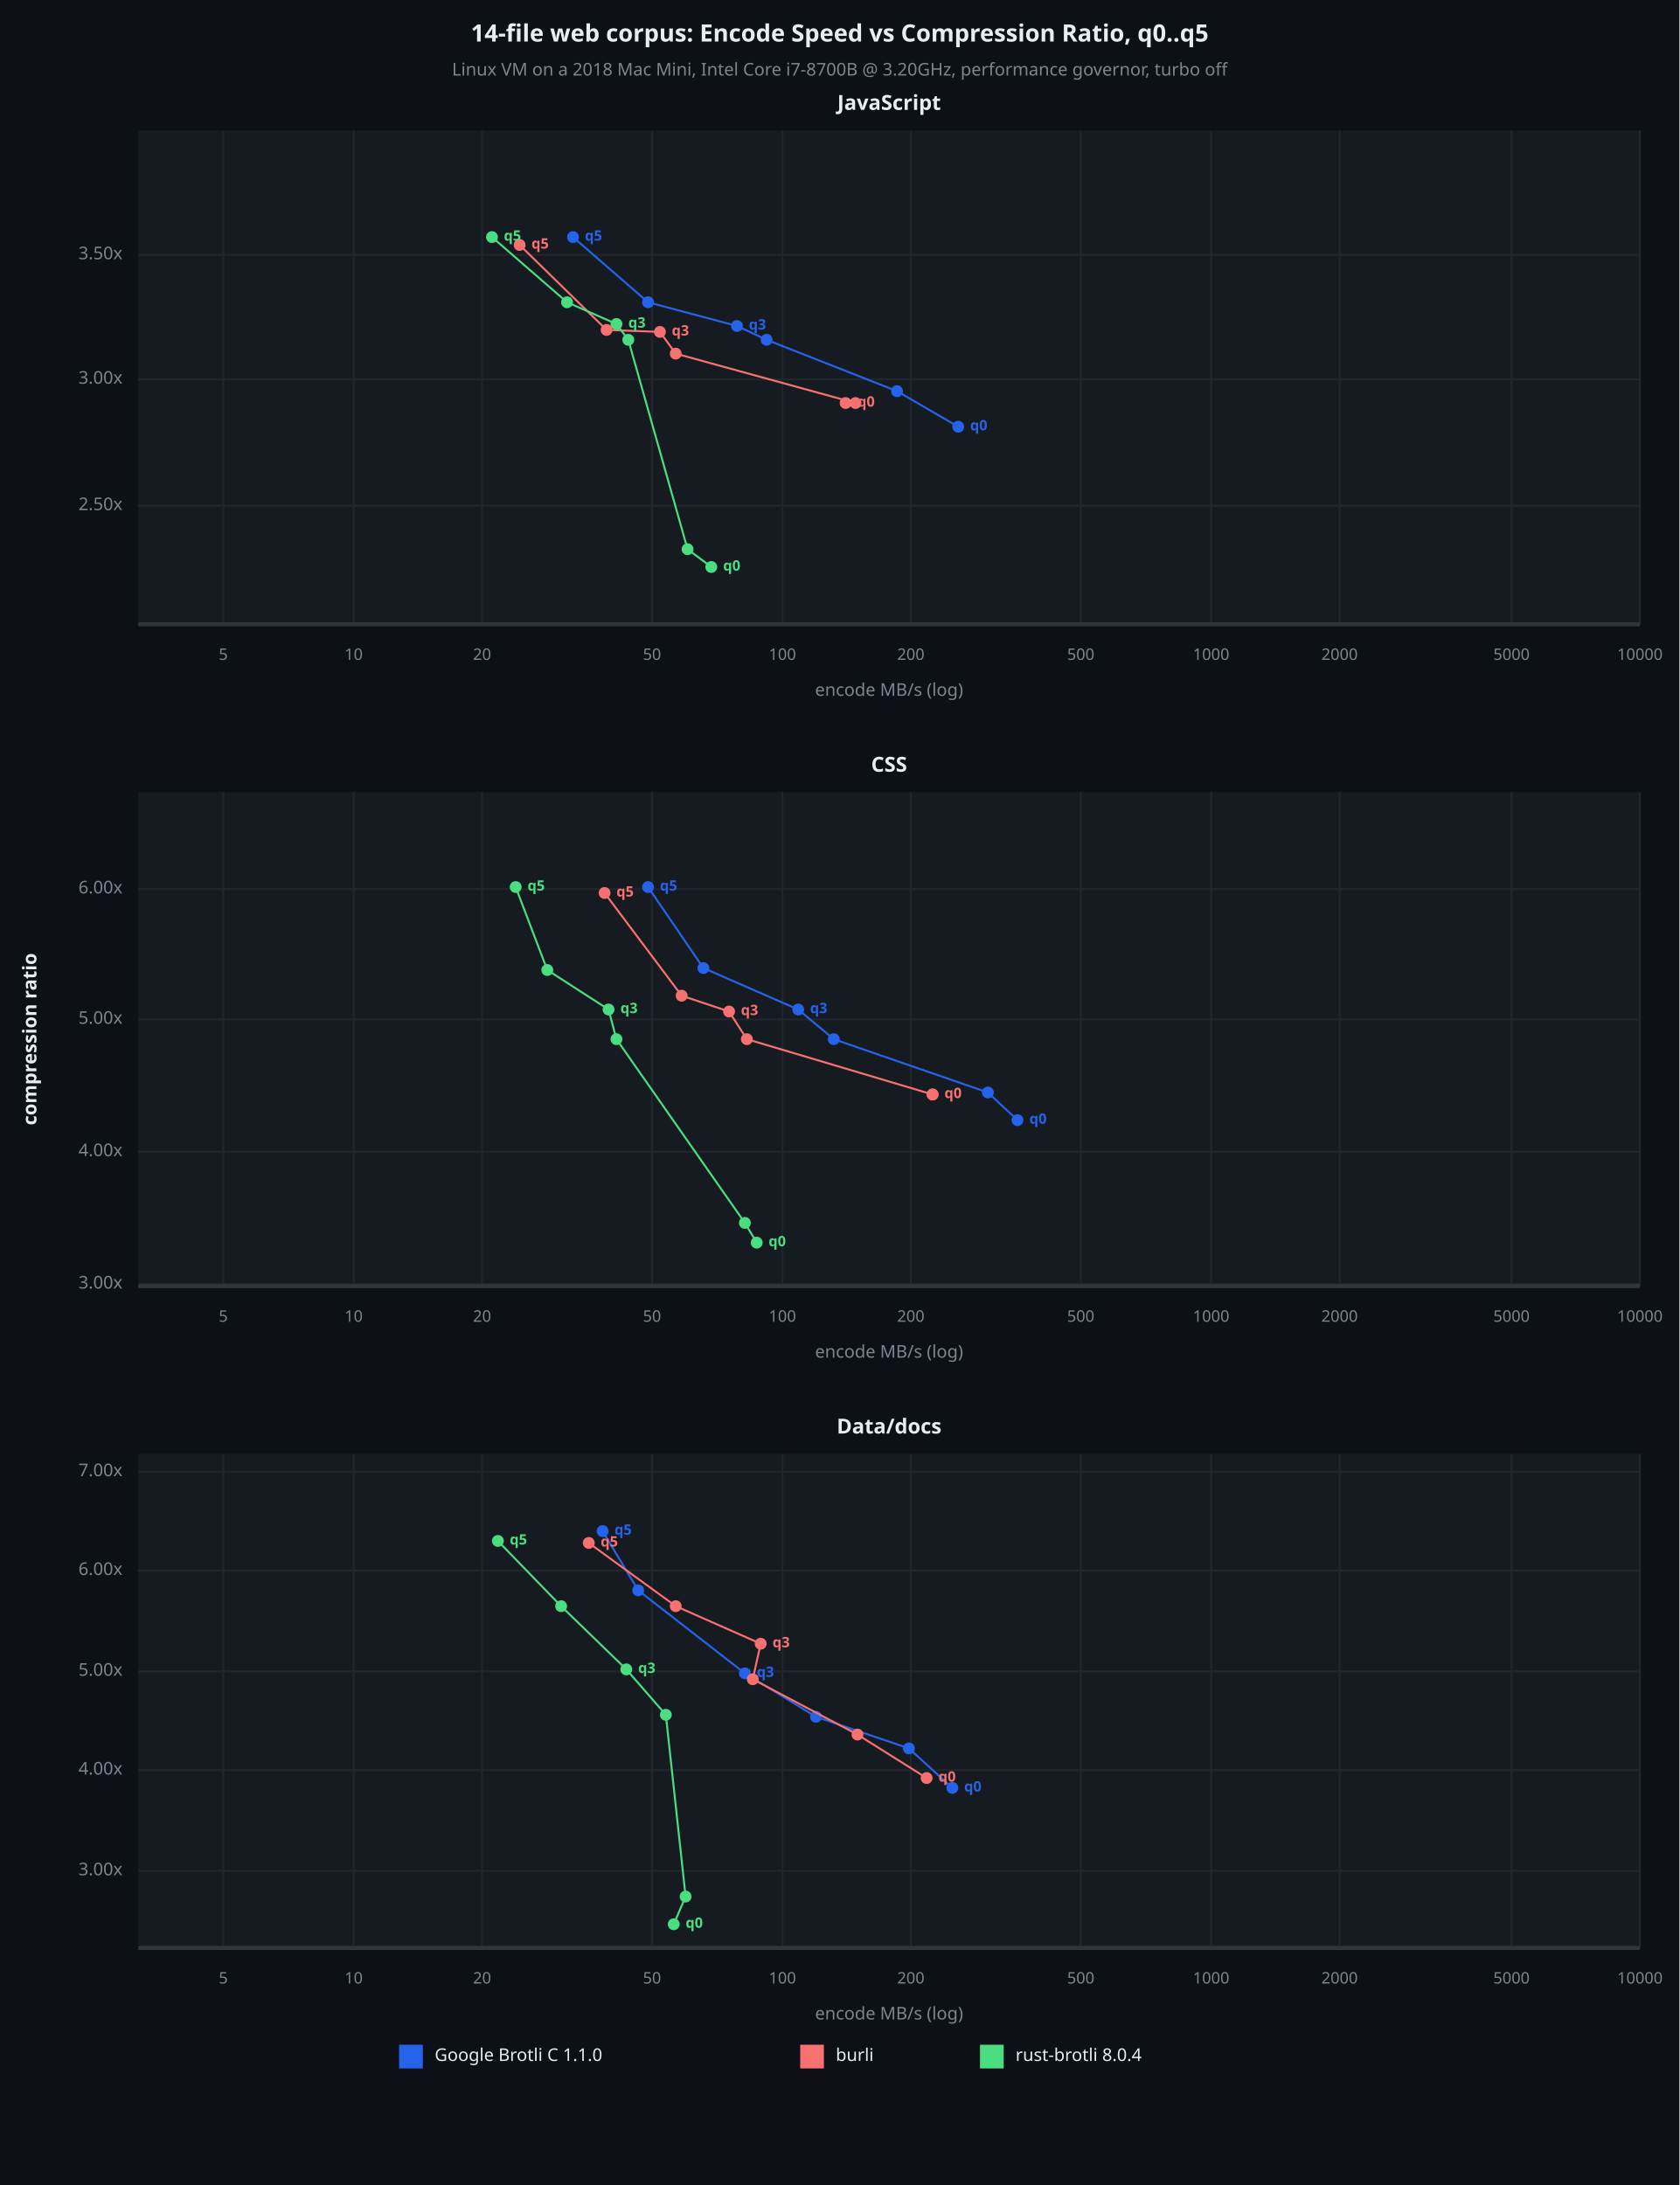
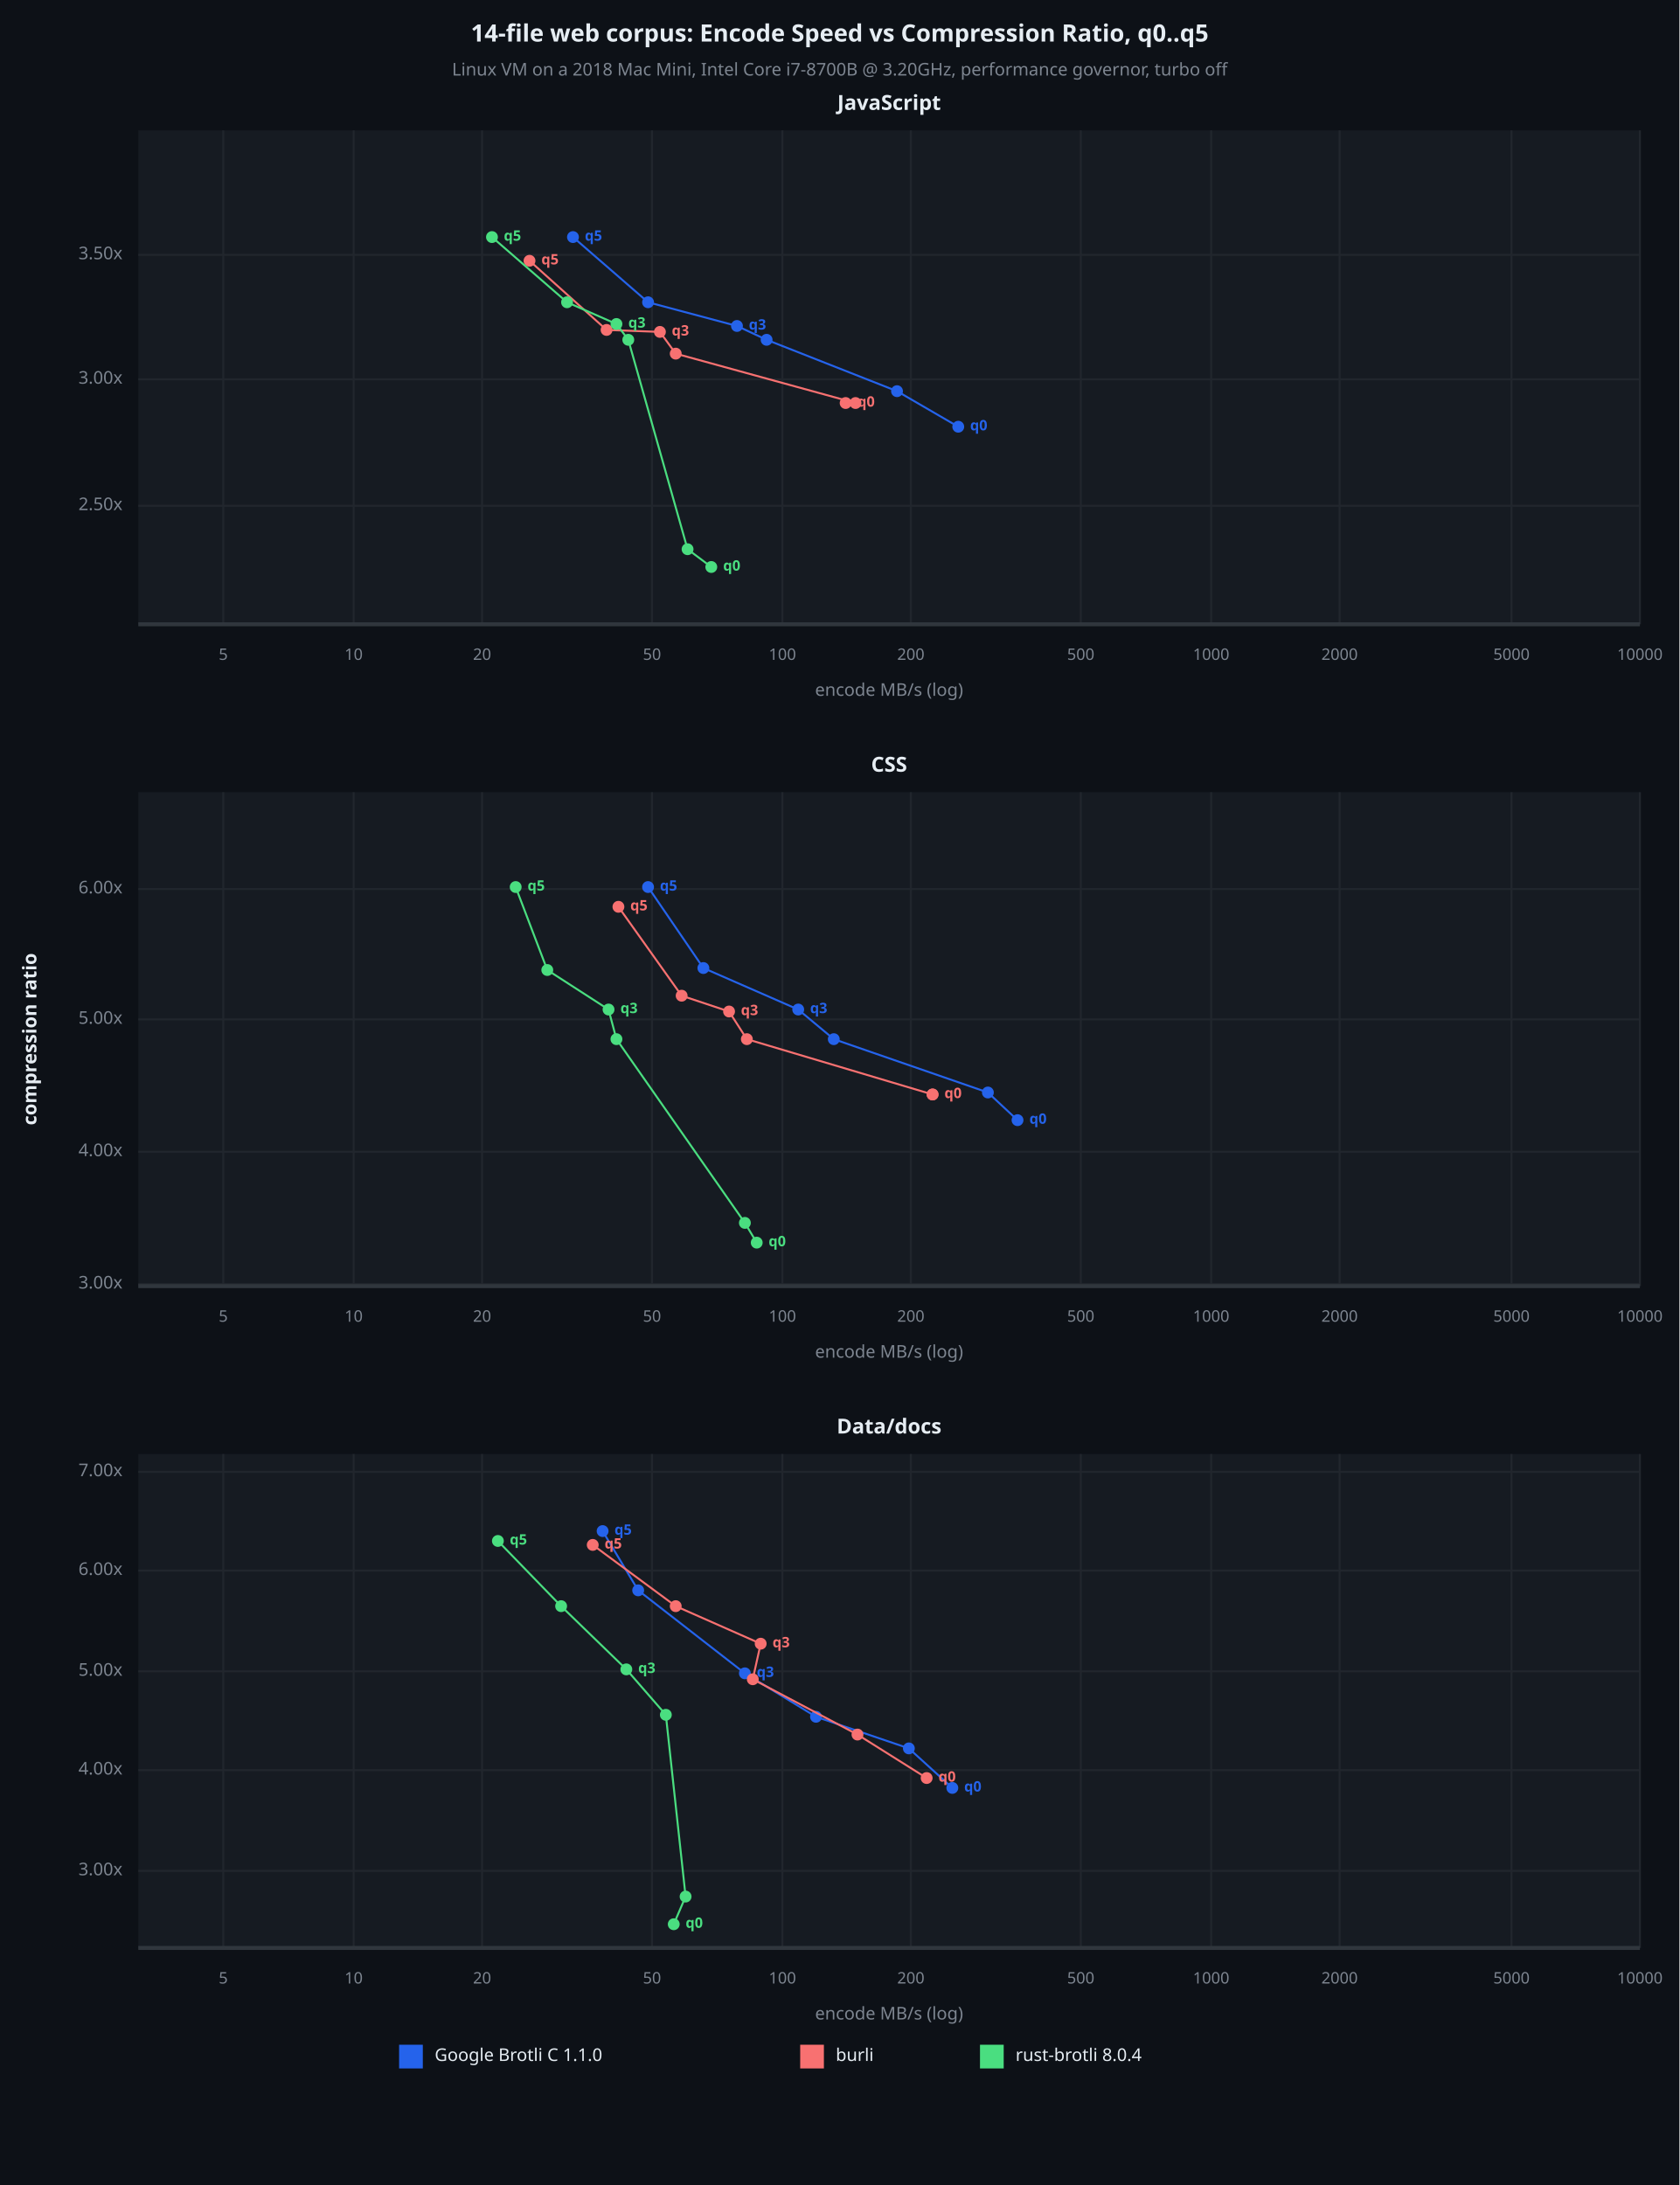
<svg xmlns="http://www.w3.org/2000/svg" viewBox="0 0 850 1106" font-family="system-ui, -apple-system, sans-serif">
  <rect x="0" y="0" width="850" height="1106" opacity="1" fill="#0D1117" stroke="none" />
  <text x="425" y="18" dy="0.5ex" text-anchor="middle" font-family="sans-serif" font-size="12.097" opacity="1" fill="#E6EDF3" font-weight="bold">
14-file web corpus: Encode Speed vs Compression Ratio, q0..q5
</text>
  <text x="425" y="36" dy="0.5ex" text-anchor="middle" font-family="sans-serif" font-size="8.871" opacity="1" fill="#7D8590">
Linux VM on a 2018 Mac Mini, Intel Core i7-8700B @ 3.20GHz, performance governor, turbo off
</text>
  <rect x="70" y="66" width="760" height="250" opacity="1" fill="#161B22" stroke="none" />
  <text x="450" y="53" dy="0.5ex" text-anchor="middle" font-family="sans-serif" font-size="10.484" opacity="1" fill="#E6EDF3" font-weight="bold">
JavaScript
</text>
  <polyline fill="none" opacity="1" stroke="#21262D" stroke-width="1" points="113,66 113,316 " />
  <text x="113" y="332" dy="0.5ex" text-anchor="middle" font-family="sans-serif" font-size="8.065" opacity="1" fill="#7D8590">
5
</text>
  <polyline fill="none" opacity="1" stroke="#21262D" stroke-width="1" points="179,66 179,316 " />
  <text x="179" y="332" dy="0.5ex" text-anchor="middle" font-family="sans-serif" font-size="8.065" opacity="1" fill="#7D8590">
10
</text>
  <polyline fill="none" opacity="1" stroke="#21262D" stroke-width="1" points="244,66 244,316 " />
  <text x="244" y="332" dy="0.5ex" text-anchor="middle" font-family="sans-serif" font-size="8.065" opacity="1" fill="#7D8590">
20
</text>
  <polyline fill="none" opacity="1" stroke="#21262D" stroke-width="1" points="330,66 330,316 " />
  <text x="330" y="332" dy="0.5ex" text-anchor="middle" font-family="sans-serif" font-size="8.065" opacity="1" fill="#7D8590">
50
</text>
  <polyline fill="none" opacity="1" stroke="#21262D" stroke-width="1" points="396,66 396,316 " />
  <text x="396" y="332" dy="0.5ex" text-anchor="middle" font-family="sans-serif" font-size="8.065" opacity="1" fill="#7D8590">
100
</text>
  <polyline fill="none" opacity="1" stroke="#21262D" stroke-width="1" points="461,66 461,316 " />
  <text x="461" y="332" dy="0.5ex" text-anchor="middle" font-family="sans-serif" font-size="8.065" opacity="1" fill="#7D8590">
200
</text>
  <polyline fill="none" opacity="1" stroke="#21262D" stroke-width="1" points="547,66 547,316 " />
  <text x="547" y="332" dy="0.5ex" text-anchor="middle" font-family="sans-serif" font-size="8.065" opacity="1" fill="#7D8590">
500
</text>
  <polyline fill="none" opacity="1" stroke="#21262D" stroke-width="1" points="613,66 613,316 " />
  <text x="613" y="332" dy="0.5ex" text-anchor="middle" font-family="sans-serif" font-size="8.065" opacity="1" fill="#7D8590">
1000
</text>
  <polyline fill="none" opacity="1" stroke="#21262D" stroke-width="1" points="678,66 678,316 " />
  <text x="678" y="332" dy="0.5ex" text-anchor="middle" font-family="sans-serif" font-size="8.065" opacity="1" fill="#7D8590">
2000
</text>
  <polyline fill="none" opacity="1" stroke="#21262D" stroke-width="1" points="765,66 765,316 " />
  <text x="765" y="332" dy="0.5ex" text-anchor="middle" font-family="sans-serif" font-size="8.065" opacity="1" fill="#7D8590">
5000
</text>
  <polyline fill="none" opacity="1" stroke="#21262D" stroke-width="1" points="830,66 830,316 " />
  <text x="830" y="332" dy="0.5ex" text-anchor="middle" font-family="sans-serif" font-size="8.065" opacity="1" fill="#7D8590">
10000
</text>
  <polyline fill="none" opacity="1" stroke="#21262D" stroke-width="1" points="70,256 830,256 " />
  <text x="62" y="256" dy="0.5ex" text-anchor="end" font-family="sans-serif" font-size="8.871" opacity="1" fill="#7D8590">
2.50x
</text>
  <polyline fill="none" opacity="1" stroke="#21262D" stroke-width="1" points="70,192 830,192 " />
  <text x="62" y="192" dy="0.5ex" text-anchor="end" font-family="sans-serif" font-size="8.871" opacity="1" fill="#7D8590">
3.00x
</text>
  <polyline fill="none" opacity="1" stroke="#21262D" stroke-width="1" points="70,129 830,129 " />
  <text x="62" y="129" dy="0.5ex" text-anchor="end" font-family="sans-serif" font-size="8.871" opacity="1" fill="#7D8590">
3.50x
</text>
  <polyline fill="none" opacity="1" stroke="#30363D" stroke-width="2" points="70,316 830,316 " />
  <polyline fill="none" opacity="1" stroke="#2563EB" stroke-width="1" points="485,216 454,198 388,172 373,165 328,153 290,120 " />
  <circle cx="485" cy="216" r="3" opacity="1" fill="#2563EB" stroke="none" stroke-width="1" />
  <text x="491" y="216" dy="0.5ex" text-anchor="start" font-family="sans-serif" font-size="7.258" opacity="1" fill="#2563EB" font-weight="bold">
q0
</text>
  <circle cx="454" cy="198" r="3" opacity="1" fill="#2563EB" stroke="none" stroke-width="1" />
  <circle cx="388" cy="172" r="3" opacity="1" fill="#2563EB" stroke="none" stroke-width="1" />
  <circle cx="373" cy="165" r="3" opacity="1" fill="#2563EB" stroke="none" stroke-width="1" />
  <text x="379" y="165" dy="0.5ex" text-anchor="start" font-family="sans-serif" font-size="7.258" opacity="1" fill="#2563EB" font-weight="bold">
q3
</text>
  <circle cx="328" cy="153" r="3" opacity="1" fill="#2563EB" stroke="none" stroke-width="1" />
  <circle cx="290" cy="120" r="3" opacity="1" fill="#2563EB" stroke="none" stroke-width="1" />
  <text x="296" y="120" dy="0.5ex" text-anchor="start" font-family="sans-serif" font-size="7.258" opacity="1" fill="#2563EB" font-weight="bold">
q5
</text>
-   <polyline fill="none" opacity="1" stroke="#F87171" stroke-width="1" points="428,204 433,204 342,179 334,168 307,167 263,124 " />
+   <polyline fill="none" opacity="1" stroke="#F87171" stroke-width="1" points="428,204 433,204 342,179 334,168 307,167 268,132 " />
  <circle cx="428" cy="204" r="3" opacity="1" fill="#F87171" stroke="none" stroke-width="1" />
  <text x="434" y="204" dy="0.5ex" text-anchor="start" font-family="sans-serif" font-size="7.258" opacity="1" fill="#F87171" font-weight="bold">
q0
</text>
  <circle cx="433" cy="204" r="3" opacity="1" fill="#F87171" stroke="none" stroke-width="1" />
  <circle cx="342" cy="179" r="3" opacity="1" fill="#F87171" stroke="none" stroke-width="1" />
  <circle cx="334" cy="168" r="3" opacity="1" fill="#F87171" stroke="none" stroke-width="1" />
  <text x="340" y="168" dy="0.5ex" text-anchor="start" font-family="sans-serif" font-size="7.258" opacity="1" fill="#F87171" font-weight="bold">
q3
</text>
  <circle cx="307" cy="167" r="3" opacity="1" fill="#F87171" stroke="none" stroke-width="1" />
-   <circle cx="263" cy="124" r="3" opacity="1" fill="#F87171" stroke="none" stroke-width="1" />
-   <text x="269" y="124" dy="0.5ex" text-anchor="start" font-family="sans-serif" font-size="7.258" opacity="1" fill="#F87171" font-weight="bold">
+   <circle cx="268" cy="132" r="3" opacity="1" fill="#F87171" stroke="none" stroke-width="1" />
+   <text x="274" y="132" dy="0.5ex" text-anchor="start" font-family="sans-serif" font-size="7.258" opacity="1" fill="#F87171" font-weight="bold">
q5
</text>
  <polyline fill="none" opacity="1" stroke="#4ADE80" stroke-width="1" points="360,287 348,278 318,172 312,164 287,153 249,120 " />
  <circle cx="360" cy="287" r="3" opacity="1" fill="#4ADE80" stroke="none" stroke-width="1" />
  <text x="366" y="287" dy="0.5ex" text-anchor="start" font-family="sans-serif" font-size="7.258" opacity="1" fill="#4ADE80" font-weight="bold">
q0
</text>
  <circle cx="348" cy="278" r="3" opacity="1" fill="#4ADE80" stroke="none" stroke-width="1" />
  <circle cx="318" cy="172" r="3" opacity="1" fill="#4ADE80" stroke="none" stroke-width="1" />
  <circle cx="312" cy="164" r="3" opacity="1" fill="#4ADE80" stroke="none" stroke-width="1" />
  <text x="318" y="164" dy="0.5ex" text-anchor="start" font-family="sans-serif" font-size="7.258" opacity="1" fill="#4ADE80" font-weight="bold">
q3
</text>
  <circle cx="287" cy="153" r="3" opacity="1" fill="#4ADE80" stroke="none" stroke-width="1" />
  <circle cx="249" cy="120" r="3" opacity="1" fill="#4ADE80" stroke="none" stroke-width="1" />
  <text x="255" y="120" dy="0.5ex" text-anchor="start" font-family="sans-serif" font-size="7.258" opacity="1" fill="#4ADE80" font-weight="bold">
q5
</text>
  <text x="450" y="350" dy="0.5ex" text-anchor="middle" font-family="sans-serif" font-size="8.871" opacity="1" fill="#7D8590">
encode MB/s (log)
</text>
  <rect x="70" y="401" width="760" height="250" opacity="1" fill="#161B22" stroke="none" />
  <text x="450" y="388" dy="0.5ex" text-anchor="middle" font-family="sans-serif" font-size="10.484" opacity="1" fill="#E6EDF3" font-weight="bold">
CSS
</text>
  <polyline fill="none" opacity="1" stroke="#21262D" stroke-width="1" points="113,401 113,651 " />
  <text x="113" y="667" dy="0.5ex" text-anchor="middle" font-family="sans-serif" font-size="8.065" opacity="1" fill="#7D8590">
5
</text>
  <polyline fill="none" opacity="1" stroke="#21262D" stroke-width="1" points="179,401 179,651 " />
  <text x="179" y="667" dy="0.5ex" text-anchor="middle" font-family="sans-serif" font-size="8.065" opacity="1" fill="#7D8590">
10
</text>
  <polyline fill="none" opacity="1" stroke="#21262D" stroke-width="1" points="244,401 244,651 " />
  <text x="244" y="667" dy="0.5ex" text-anchor="middle" font-family="sans-serif" font-size="8.065" opacity="1" fill="#7D8590">
20
</text>
  <polyline fill="none" opacity="1" stroke="#21262D" stroke-width="1" points="330,401 330,651 " />
  <text x="330" y="667" dy="0.5ex" text-anchor="middle" font-family="sans-serif" font-size="8.065" opacity="1" fill="#7D8590">
50
</text>
  <polyline fill="none" opacity="1" stroke="#21262D" stroke-width="1" points="396,401 396,651 " />
  <text x="396" y="667" dy="0.5ex" text-anchor="middle" font-family="sans-serif" font-size="8.065" opacity="1" fill="#7D8590">
100
</text>
  <polyline fill="none" opacity="1" stroke="#21262D" stroke-width="1" points="461,401 461,651 " />
  <text x="461" y="667" dy="0.5ex" text-anchor="middle" font-family="sans-serif" font-size="8.065" opacity="1" fill="#7D8590">
200
</text>
  <polyline fill="none" opacity="1" stroke="#21262D" stroke-width="1" points="547,401 547,651 " />
  <text x="547" y="667" dy="0.5ex" text-anchor="middle" font-family="sans-serif" font-size="8.065" opacity="1" fill="#7D8590">
500
</text>
  <polyline fill="none" opacity="1" stroke="#21262D" stroke-width="1" points="613,401 613,651 " />
  <text x="613" y="667" dy="0.5ex" text-anchor="middle" font-family="sans-serif" font-size="8.065" opacity="1" fill="#7D8590">
1000
</text>
  <polyline fill="none" opacity="1" stroke="#21262D" stroke-width="1" points="678,401 678,651 " />
  <text x="678" y="667" dy="0.5ex" text-anchor="middle" font-family="sans-serif" font-size="8.065" opacity="1" fill="#7D8590">
2000
</text>
  <polyline fill="none" opacity="1" stroke="#21262D" stroke-width="1" points="765,401 765,651 " />
  <text x="765" y="667" dy="0.5ex" text-anchor="middle" font-family="sans-serif" font-size="8.065" opacity="1" fill="#7D8590">
5000
</text>
  <polyline fill="none" opacity="1" stroke="#21262D" stroke-width="1" points="830,401 830,651 " />
  <text x="830" y="667" dy="0.5ex" text-anchor="middle" font-family="sans-serif" font-size="8.065" opacity="1" fill="#7D8590">
10000
</text>
  <polyline fill="none" opacity="1" stroke="#21262D" stroke-width="1" points="70,650 830,650 " />
  <text x="62" y="650" dy="0.5ex" text-anchor="end" font-family="sans-serif" font-size="8.871" opacity="1" fill="#7D8590">
3.00x
</text>
  <polyline fill="none" opacity="1" stroke="#21262D" stroke-width="1" points="70,583 830,583 " />
  <text x="62" y="583" dy="0.5ex" text-anchor="end" font-family="sans-serif" font-size="8.871" opacity="1" fill="#7D8590">
4.00x
</text>
  <polyline fill="none" opacity="1" stroke="#21262D" stroke-width="1" points="70,516 830,516 " />
  <text x="62" y="516" dy="0.5ex" text-anchor="end" font-family="sans-serif" font-size="8.871" opacity="1" fill="#7D8590">
5.00x
</text>
  <polyline fill="none" opacity="1" stroke="#21262D" stroke-width="1" points="70,450 830,450 " />
  <text x="62" y="450" dy="0.5ex" text-anchor="end" font-family="sans-serif" font-size="8.871" opacity="1" fill="#7D8590">
6.00x
</text>
  <polyline fill="none" opacity="1" stroke="#30363D" stroke-width="2" points="70,651 830,651 " />
  <polyline fill="none" opacity="1" stroke="#2563EB" stroke-width="1" points="515,567 500,553 422,526 404,511 356,490 328,449 " />
  <circle cx="515" cy="567" r="3" opacity="1" fill="#2563EB" stroke="none" stroke-width="1" />
  <text x="521" y="567" dy="0.5ex" text-anchor="start" font-family="sans-serif" font-size="7.258" opacity="1" fill="#2563EB" font-weight="bold">
q0
</text>
  <circle cx="500" cy="553" r="3" opacity="1" fill="#2563EB" stroke="none" stroke-width="1" />
  <circle cx="422" cy="526" r="3" opacity="1" fill="#2563EB" stroke="none" stroke-width="1" />
  <circle cx="404" cy="511" r="3" opacity="1" fill="#2563EB" stroke="none" stroke-width="1" />
  <text x="410" y="511" dy="0.5ex" text-anchor="start" font-family="sans-serif" font-size="7.258" opacity="1" fill="#2563EB" font-weight="bold">
q3
</text>
  <circle cx="356" cy="490" r="3" opacity="1" fill="#2563EB" stroke="none" stroke-width="1" />
  <circle cx="328" cy="449" r="3" opacity="1" fill="#2563EB" stroke="none" stroke-width="1" />
  <text x="334" y="449" dy="0.5ex" text-anchor="start" font-family="sans-serif" font-size="7.258" opacity="1" fill="#2563EB" font-weight="bold">
q5
</text>
-   <polyline fill="none" opacity="1" stroke="#F87171" stroke-width="1" points="472,554 472,554 378,526 369,512 345,504 306,452 " />
+   <polyline fill="none" opacity="1" stroke="#F87171" stroke-width="1" points="472,554 472,554 378,526 369,512 345,504 313,459 " />
  <circle cx="472" cy="554" r="3" opacity="1" fill="#F87171" stroke="none" stroke-width="1" />
  <text x="478" y="554" dy="0.5ex" text-anchor="start" font-family="sans-serif" font-size="7.258" opacity="1" fill="#F87171" font-weight="bold">
q0
</text>
  <circle cx="472" cy="554" r="3" opacity="1" fill="#F87171" stroke="none" stroke-width="1" />
  <circle cx="378" cy="526" r="3" opacity="1" fill="#F87171" stroke="none" stroke-width="1" />
  <circle cx="369" cy="512" r="3" opacity="1" fill="#F87171" stroke="none" stroke-width="1" />
  <text x="375" y="512" dy="0.5ex" text-anchor="start" font-family="sans-serif" font-size="7.258" opacity="1" fill="#F87171" font-weight="bold">
q3
</text>
  <circle cx="345" cy="504" r="3" opacity="1" fill="#F87171" stroke="none" stroke-width="1" />
-   <circle cx="306" cy="452" r="3" opacity="1" fill="#F87171" stroke="none" stroke-width="1" />
-   <text x="312" y="452" dy="0.5ex" text-anchor="start" font-family="sans-serif" font-size="7.258" opacity="1" fill="#F87171" font-weight="bold">
+   <circle cx="313" cy="459" r="3" opacity="1" fill="#F87171" stroke="none" stroke-width="1" />
+   <text x="319" y="459" dy="0.5ex" text-anchor="start" font-family="sans-serif" font-size="7.258" opacity="1" fill="#F87171" font-weight="bold">
q5
</text>
  <polyline fill="none" opacity="1" stroke="#4ADE80" stroke-width="1" points="383,629 377,619 312,526 308,511 277,491 261,449 " />
  <circle cx="383" cy="629" r="3" opacity="1" fill="#4ADE80" stroke="none" stroke-width="1" />
  <text x="389" y="629" dy="0.5ex" text-anchor="start" font-family="sans-serif" font-size="7.258" opacity="1" fill="#4ADE80" font-weight="bold">
q0
</text>
  <circle cx="377" cy="619" r="3" opacity="1" fill="#4ADE80" stroke="none" stroke-width="1" />
  <circle cx="312" cy="526" r="3" opacity="1" fill="#4ADE80" stroke="none" stroke-width="1" />
  <circle cx="308" cy="511" r="3" opacity="1" fill="#4ADE80" stroke="none" stroke-width="1" />
  <text x="314" y="511" dy="0.5ex" text-anchor="start" font-family="sans-serif" font-size="7.258" opacity="1" fill="#4ADE80" font-weight="bold">
q3
</text>
  <circle cx="277" cy="491" r="3" opacity="1" fill="#4ADE80" stroke="none" stroke-width="1" />
  <circle cx="261" cy="449" r="3" opacity="1" fill="#4ADE80" stroke="none" stroke-width="1" />
  <text x="267" y="449" dy="0.5ex" text-anchor="start" font-family="sans-serif" font-size="7.258" opacity="1" fill="#4ADE80" font-weight="bold">
q5
</text>
  <text x="450" y="685" dy="0.5ex" text-anchor="middle" font-family="sans-serif" font-size="8.871" opacity="1" fill="#7D8590">
encode MB/s (log)
</text>
  <rect x="70" y="736" width="760" height="250" opacity="1" fill="#161B22" stroke="none" />
  <text x="450" y="723" dy="0.5ex" text-anchor="middle" font-family="sans-serif" font-size="10.484" opacity="1" fill="#E6EDF3" font-weight="bold">
Data/docs
</text>
  <polyline fill="none" opacity="1" stroke="#21262D" stroke-width="1" points="113,736 113,986 " />
  <text x="113" y="1002" dy="0.5ex" text-anchor="middle" font-family="sans-serif" font-size="8.065" opacity="1" fill="#7D8590">
5
</text>
  <polyline fill="none" opacity="1" stroke="#21262D" stroke-width="1" points="179,736 179,986 " />
  <text x="179" y="1002" dy="0.5ex" text-anchor="middle" font-family="sans-serif" font-size="8.065" opacity="1" fill="#7D8590">
10
</text>
  <polyline fill="none" opacity="1" stroke="#21262D" stroke-width="1" points="244,736 244,986 " />
  <text x="244" y="1002" dy="0.5ex" text-anchor="middle" font-family="sans-serif" font-size="8.065" opacity="1" fill="#7D8590">
20
</text>
  <polyline fill="none" opacity="1" stroke="#21262D" stroke-width="1" points="330,736 330,986 " />
  <text x="330" y="1002" dy="0.5ex" text-anchor="middle" font-family="sans-serif" font-size="8.065" opacity="1" fill="#7D8590">
50
</text>
  <polyline fill="none" opacity="1" stroke="#21262D" stroke-width="1" points="396,736 396,986 " />
  <text x="396" y="1002" dy="0.5ex" text-anchor="middle" font-family="sans-serif" font-size="8.065" opacity="1" fill="#7D8590">
100
</text>
  <polyline fill="none" opacity="1" stroke="#21262D" stroke-width="1" points="461,736 461,986 " />
  <text x="461" y="1002" dy="0.5ex" text-anchor="middle" font-family="sans-serif" font-size="8.065" opacity="1" fill="#7D8590">
200
</text>
  <polyline fill="none" opacity="1" stroke="#21262D" stroke-width="1" points="547,736 547,986 " />
  <text x="547" y="1002" dy="0.5ex" text-anchor="middle" font-family="sans-serif" font-size="8.065" opacity="1" fill="#7D8590">
500
</text>
  <polyline fill="none" opacity="1" stroke="#21262D" stroke-width="1" points="613,736 613,986 " />
  <text x="613" y="1002" dy="0.5ex" text-anchor="middle" font-family="sans-serif" font-size="8.065" opacity="1" fill="#7D8590">
1000
</text>
  <polyline fill="none" opacity="1" stroke="#21262D" stroke-width="1" points="678,736 678,986 " />
  <text x="678" y="1002" dy="0.5ex" text-anchor="middle" font-family="sans-serif" font-size="8.065" opacity="1" fill="#7D8590">
2000
</text>
  <polyline fill="none" opacity="1" stroke="#21262D" stroke-width="1" points="765,736 765,986 " />
  <text x="765" y="1002" dy="0.5ex" text-anchor="middle" font-family="sans-serif" font-size="8.065" opacity="1" fill="#7D8590">
5000
</text>
  <polyline fill="none" opacity="1" stroke="#21262D" stroke-width="1" points="830,736 830,986 " />
  <text x="830" y="1002" dy="0.5ex" text-anchor="middle" font-family="sans-serif" font-size="8.065" opacity="1" fill="#7D8590">
10000
</text>
  <polyline fill="none" opacity="1" stroke="#21262D" stroke-width="1" points="70,947 830,947 " />
  <text x="62" y="947" dy="0.5ex" text-anchor="end" font-family="sans-serif" font-size="8.871" opacity="1" fill="#7D8590">
3.00x
</text>
  <polyline fill="none" opacity="1" stroke="#21262D" stroke-width="1" points="70,896 830,896 " />
  <text x="62" y="896" dy="0.5ex" text-anchor="end" font-family="sans-serif" font-size="8.871" opacity="1" fill="#7D8590">
4.00x
</text>
  <polyline fill="none" opacity="1" stroke="#21262D" stroke-width="1" points="70,846 830,846 " />
  <text x="62" y="846" dy="0.5ex" text-anchor="end" font-family="sans-serif" font-size="8.871" opacity="1" fill="#7D8590">
5.00x
</text>
  <polyline fill="none" opacity="1" stroke="#21262D" stroke-width="1" points="70,795 830,795 " />
  <text x="62" y="795" dy="0.5ex" text-anchor="end" font-family="sans-serif" font-size="8.871" opacity="1" fill="#7D8590">
6.00x
</text>
  <polyline fill="none" opacity="1" stroke="#21262D" stroke-width="1" points="70,745 830,745 " />
  <text x="62" y="745" dy="0.5ex" text-anchor="end" font-family="sans-serif" font-size="8.871" opacity="1" fill="#7D8590">
7.00x
</text>
  <polyline fill="none" opacity="1" stroke="#30363D" stroke-width="2" points="70,986 830,986 " />
  <polyline fill="none" opacity="1" stroke="#2563EB" stroke-width="1" points="482,905 460,885 413,869 377,847 323,805 305,775 " />
  <circle cx="482" cy="905" r="3" opacity="1" fill="#2563EB" stroke="none" stroke-width="1" />
  <text x="488" y="905" dy="0.5ex" text-anchor="start" font-family="sans-serif" font-size="7.258" opacity="1" fill="#2563EB" font-weight="bold">
q0
</text>
  <circle cx="460" cy="885" r="3" opacity="1" fill="#2563EB" stroke="none" stroke-width="1" />
  <circle cx="413" cy="869" r="3" opacity="1" fill="#2563EB" stroke="none" stroke-width="1" />
  <circle cx="377" cy="847" r="3" opacity="1" fill="#2563EB" stroke="none" stroke-width="1" />
  <text x="383" y="847" dy="0.5ex" text-anchor="start" font-family="sans-serif" font-size="7.258" opacity="1" fill="#2563EB" font-weight="bold">
q3
</text>
  <circle cx="323" cy="805" r="3" opacity="1" fill="#2563EB" stroke="none" stroke-width="1" />
  <circle cx="305" cy="775" r="3" opacity="1" fill="#2563EB" stroke="none" stroke-width="1" />
  <text x="311" y="775" dy="0.5ex" text-anchor="start" font-family="sans-serif" font-size="7.258" opacity="1" fill="#2563EB" font-weight="bold">
q5
</text>
-   <polyline fill="none" opacity="1" stroke="#F87171" stroke-width="1" points="469,900 434,878 381,850 385,832 342,813 298,781 " />
+   <polyline fill="none" opacity="1" stroke="#F87171" stroke-width="1" points="469,900 434,878 381,850 385,832 342,813 300,782 " />
  <circle cx="469" cy="900" r="3" opacity="1" fill="#F87171" stroke="none" stroke-width="1" />
  <text x="475" y="900" dy="0.5ex" text-anchor="start" font-family="sans-serif" font-size="7.258" opacity="1" fill="#F87171" font-weight="bold">
q0
</text>
  <circle cx="434" cy="878" r="3" opacity="1" fill="#F87171" stroke="none" stroke-width="1" />
  <circle cx="381" cy="850" r="3" opacity="1" fill="#F87171" stroke="none" stroke-width="1" />
  <circle cx="385" cy="832" r="3" opacity="1" fill="#F87171" stroke="none" stroke-width="1" />
  <text x="391" y="832" dy="0.5ex" text-anchor="start" font-family="sans-serif" font-size="7.258" opacity="1" fill="#F87171" font-weight="bold">
q3
</text>
  <circle cx="342" cy="813" r="3" opacity="1" fill="#F87171" stroke="none" stroke-width="1" />
-   <circle cx="298" cy="781" r="3" opacity="1" fill="#F87171" stroke="none" stroke-width="1" />
-   <text x="304" y="781" dy="0.5ex" text-anchor="start" font-family="sans-serif" font-size="7.258" opacity="1" fill="#F87171" font-weight="bold">
+   <circle cx="300" cy="782" r="3" opacity="1" fill="#F87171" stroke="none" stroke-width="1" />
+   <text x="306" y="782" dy="0.5ex" text-anchor="start" font-family="sans-serif" font-size="7.258" opacity="1" fill="#F87171" font-weight="bold">
q5
</text>
  <polyline fill="none" opacity="1" stroke="#4ADE80" stroke-width="1" points="341,974 347,960 337,868 317,845 284,813 252,780 " />
  <circle cx="341" cy="974" r="3" opacity="1" fill="#4ADE80" stroke="none" stroke-width="1" />
  <text x="347" y="974" dy="0.5ex" text-anchor="start" font-family="sans-serif" font-size="7.258" opacity="1" fill="#4ADE80" font-weight="bold">
q0
</text>
  <circle cx="347" cy="960" r="3" opacity="1" fill="#4ADE80" stroke="none" stroke-width="1" />
  <circle cx="337" cy="868" r="3" opacity="1" fill="#4ADE80" stroke="none" stroke-width="1" />
  <circle cx="317" cy="845" r="3" opacity="1" fill="#4ADE80" stroke="none" stroke-width="1" />
  <text x="323" y="845" dy="0.5ex" text-anchor="start" font-family="sans-serif" font-size="7.258" opacity="1" fill="#4ADE80" font-weight="bold">
q3
</text>
  <circle cx="284" cy="813" r="3" opacity="1" fill="#4ADE80" stroke="none" stroke-width="1" />
  <circle cx="252" cy="780" r="3" opacity="1" fill="#4ADE80" stroke="none" stroke-width="1" />
  <text x="258" y="780" dy="0.5ex" text-anchor="start" font-family="sans-serif" font-size="7.258" opacity="1" fill="#4ADE80" font-weight="bold">
q5
</text>
  <text x="450" y="1020" dy="0.5ex" text-anchor="middle" font-family="sans-serif" font-size="8.871" opacity="1" fill="#7D8590">
encode MB/s (log)
</text>
  <text x="16" y="526" dy="0.5ex" text-anchor="middle" font-family="sans-serif" font-size="9.677" opacity="1" fill="#E6EDF3" font-weight="bold" transform="rotate(270, 16, 526)">
compression ratio
</text>
  <rect x="202" y="1035" width="12" height="12" opacity="1" fill="#2563EB" stroke="none" />
  <text x="220" y="1041" dy="0.5ex" text-anchor="start" font-family="sans-serif" font-size="8.871" opacity="1" fill="#E6EDF3">
Google Brotli C 1.1.0
</text>
  <rect x="405" y="1035" width="12" height="12" opacity="1" fill="#F87171" stroke="none" />
  <text x="423" y="1041" dy="0.5ex" text-anchor="start" font-family="sans-serif" font-size="8.871" opacity="1" fill="#E6EDF3">
burli
</text>
  <rect x="496" y="1035" width="12" height="12" opacity="1" fill="#4ADE80" stroke="none" />
  <text x="514" y="1041" dy="0.5ex" text-anchor="start" font-family="sans-serif" font-size="8.871" opacity="1" fill="#E6EDF3">
rust-brotli 8.0.4
</text>
</svg>
